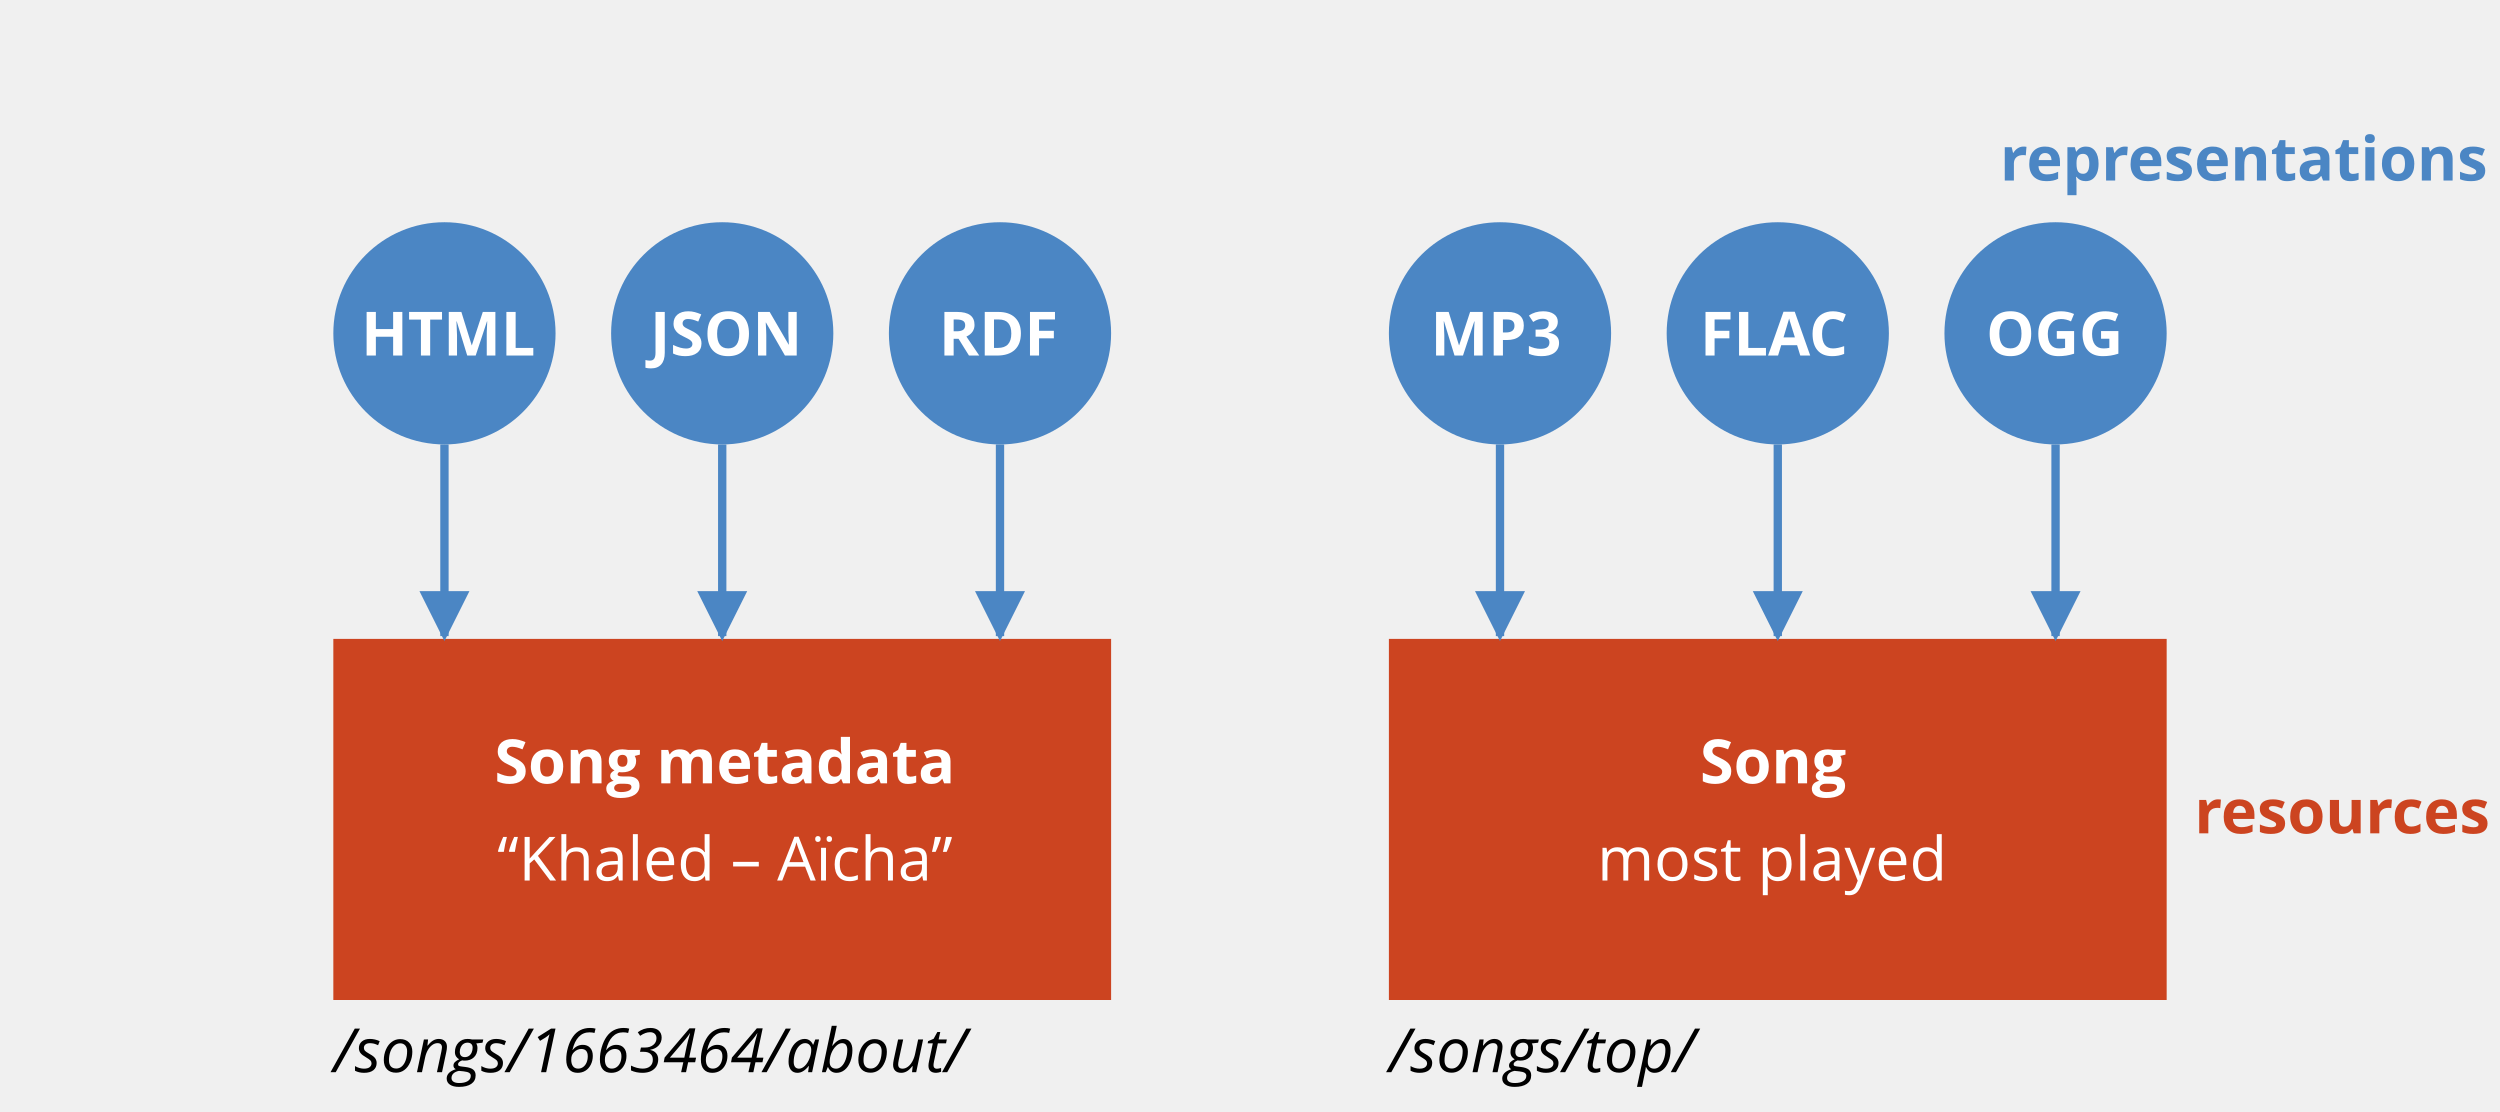
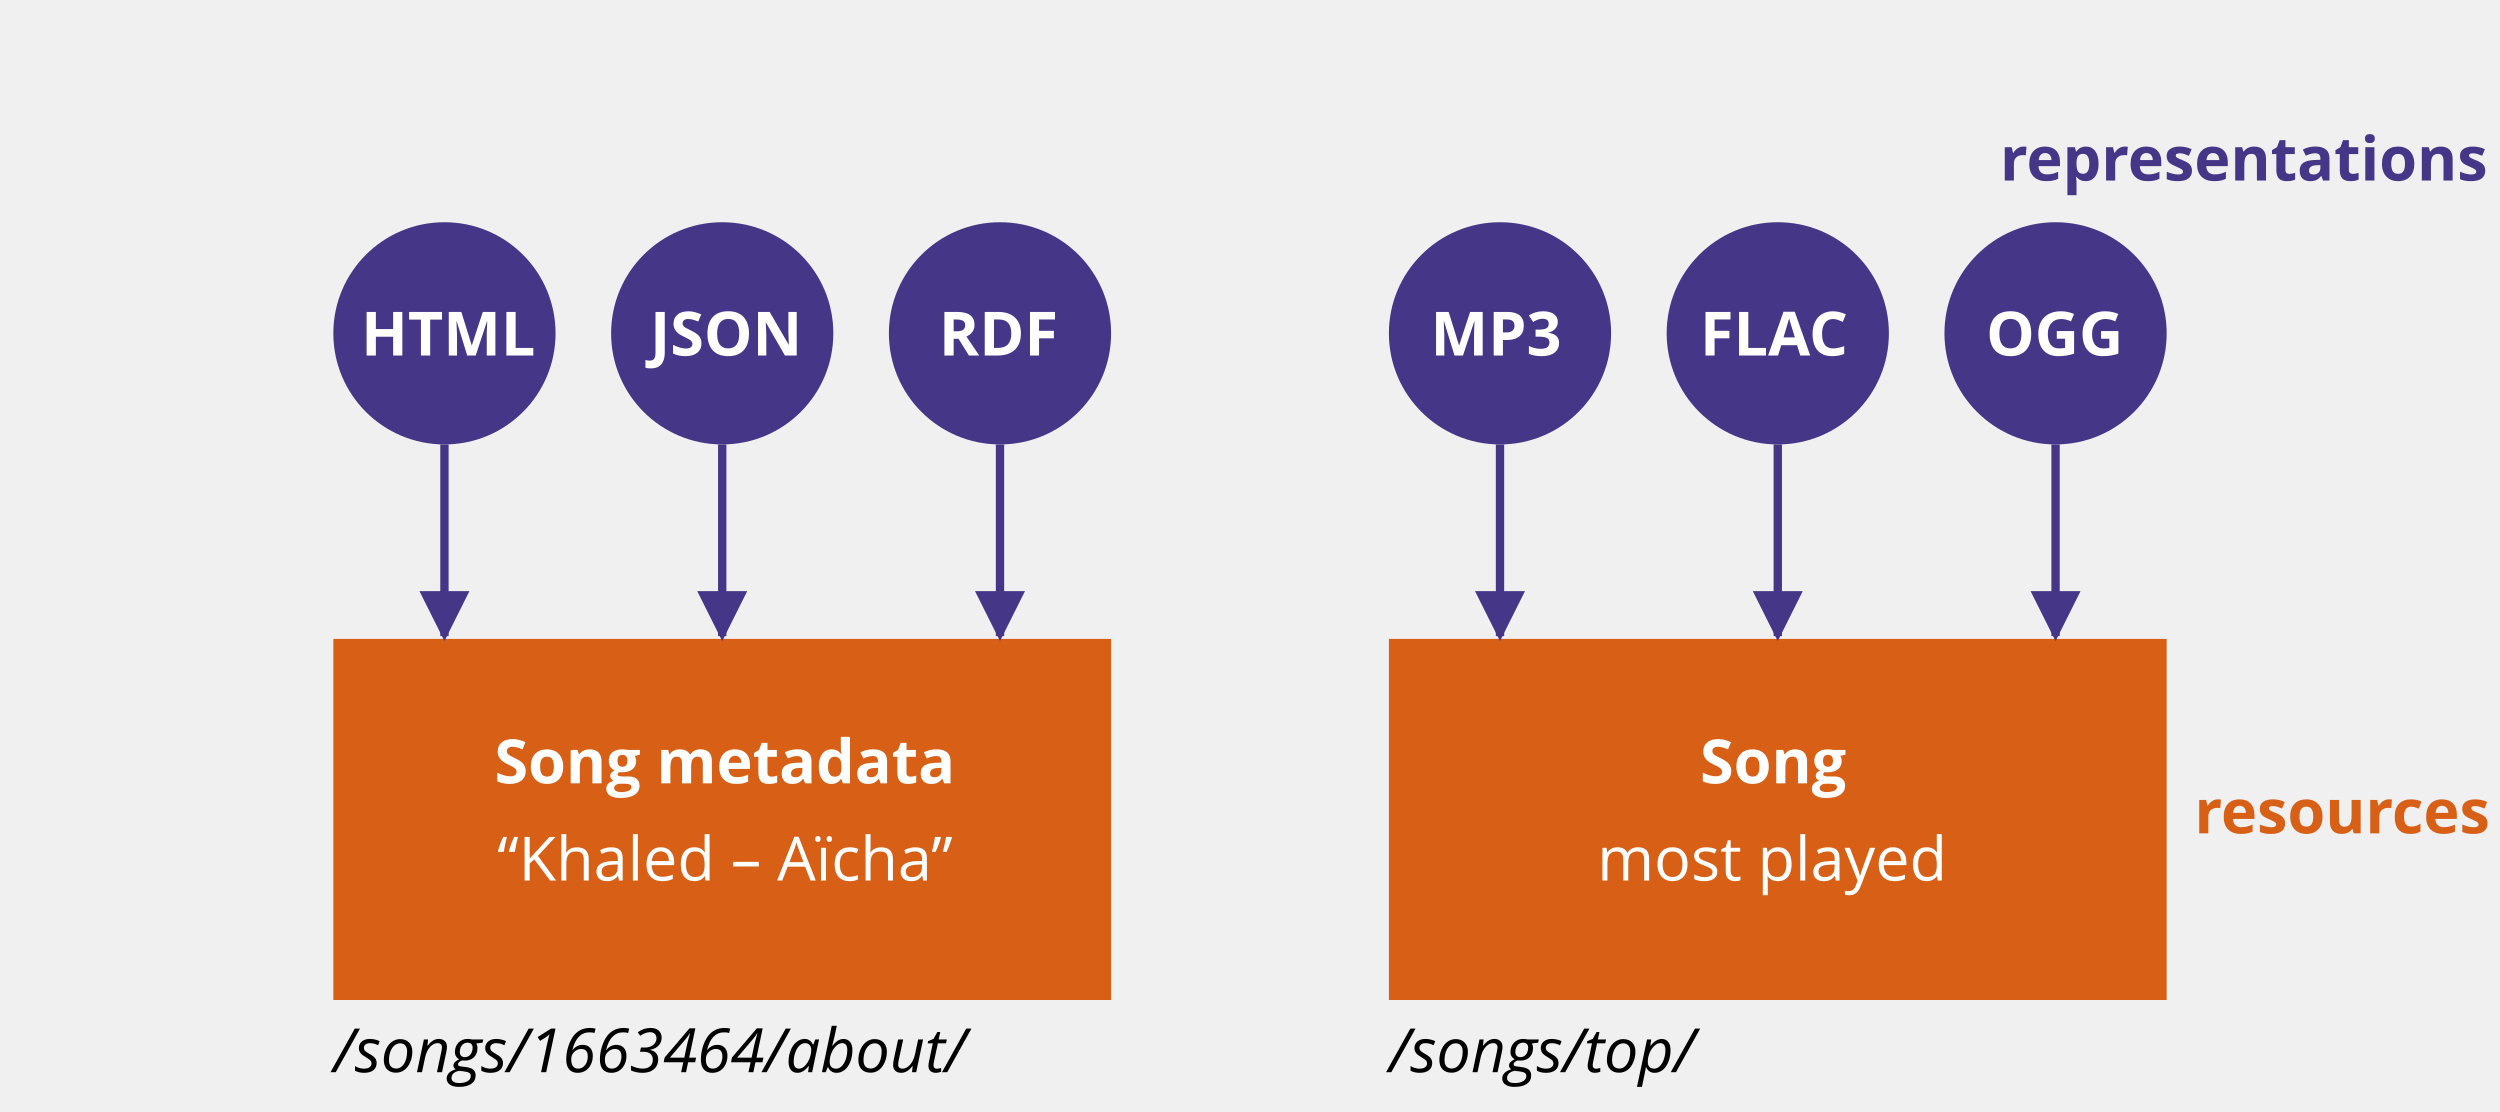
<svg xmlns="http://www.w3.org/2000/svg" version="1.1" width="900" height="400">
  <style>
@font-face{
 font-family: 'Open Sans';
 src: url(../../_shared/fonts/OpenSans.woff) format('woff')
}
@font-face{
 font-style: italic;
 font-family: 'Open Sans';
 src: url(../../_shared/fonts/OpenSans.Italic.woff) format('woff')
}
@font-face{
 font-weight: 700;
 font-family: 'Open Sans';
 src: url(../../_shared/fonts/OpenSans.Bold.woff) format('woff')
}

rect, .resource {
-   fill: #CC4420 !important;
+   fill: #D76016 !important;
}
circle {
-   fill: #4B86C4;
+   fill: #453688;
}

text {
  font: 22px 'Open Sans';
  fill: white;
}
.type, .label {
  font-weight: bold;
}
.url {
  fill: black;
  font-style: italic;
}
.label {
-   fill: #4B86C4;
+   fill: #453688;
}

line {
-   stroke: #4B86C4;
+   stroke: #453688;
  stroke-width: 3px;
  marker-end: url(#triangle);
}
path {
-   fill: #4B86C4;
+   fill: #453688;
}
</style>
  <marker id="triangle" viewBox="0 0 10 10" refX="9" refY="5" markerWidth="8" markerHeight="6" orient="auto">
    <path d="M 0 0 L 10 5 L 0 10 z" />
  </marker>
  <rect x="120" y="230" width="280" height="130" />
  <text x="178" y="282" class="type">Song metadata</text>
  <text x="179" y="317">“Khaled – Aïcha”</text>
  <text x="120" y="386" class="url">/songs/1663464/about/</text>
  <circle cx="160" cy="120" r="40" />
  <text x="130" y="128" class="type">HTML</text>
  <line x1="160" y1="160" x2="160" y2="229" />
  <circle cx="260" cy="120" r="40" />
  <text x="234" y="128" class="type">JSON</text>
  <line x1="260" y1="160" x2="260" y2="229" />
  <circle cx="360" cy="120" r="40" />
  <text x="338" y="128" class="type">RDF</text>
  <line x1="360" y1="160" x2="360" y2="229" />
  <rect x="500" y="230" width="280" height="130" />
  <text x="612" y="282" class="type">Song</text>
  <text x="575" y="317">most played</text>
  <text x="500" y="386" class="url">/songs/top/</text>
  <circle cx="540" cy="120" r="40" />
  <text x="515" y="128" class="type">MP3</text>
  <line x1="540" y1="160" x2="540" y2="229" />
  <circle cx="640" cy="120" r="40" />
  <text x="612" y="128" class="type">FLAC</text>
  <line x1="640" y1="160" x2="640" y2="229" />
  <circle cx="740" cy="120" r="40" />
  <text x="715" y="128" class="type">OGG</text>
  <line x1="740" y1="160" x2="740" y2="229" />
  <text x="720" y="65" class="label">representations</text>
  <text x="790" y="300" class="resource label">resources</text>
</svg>
